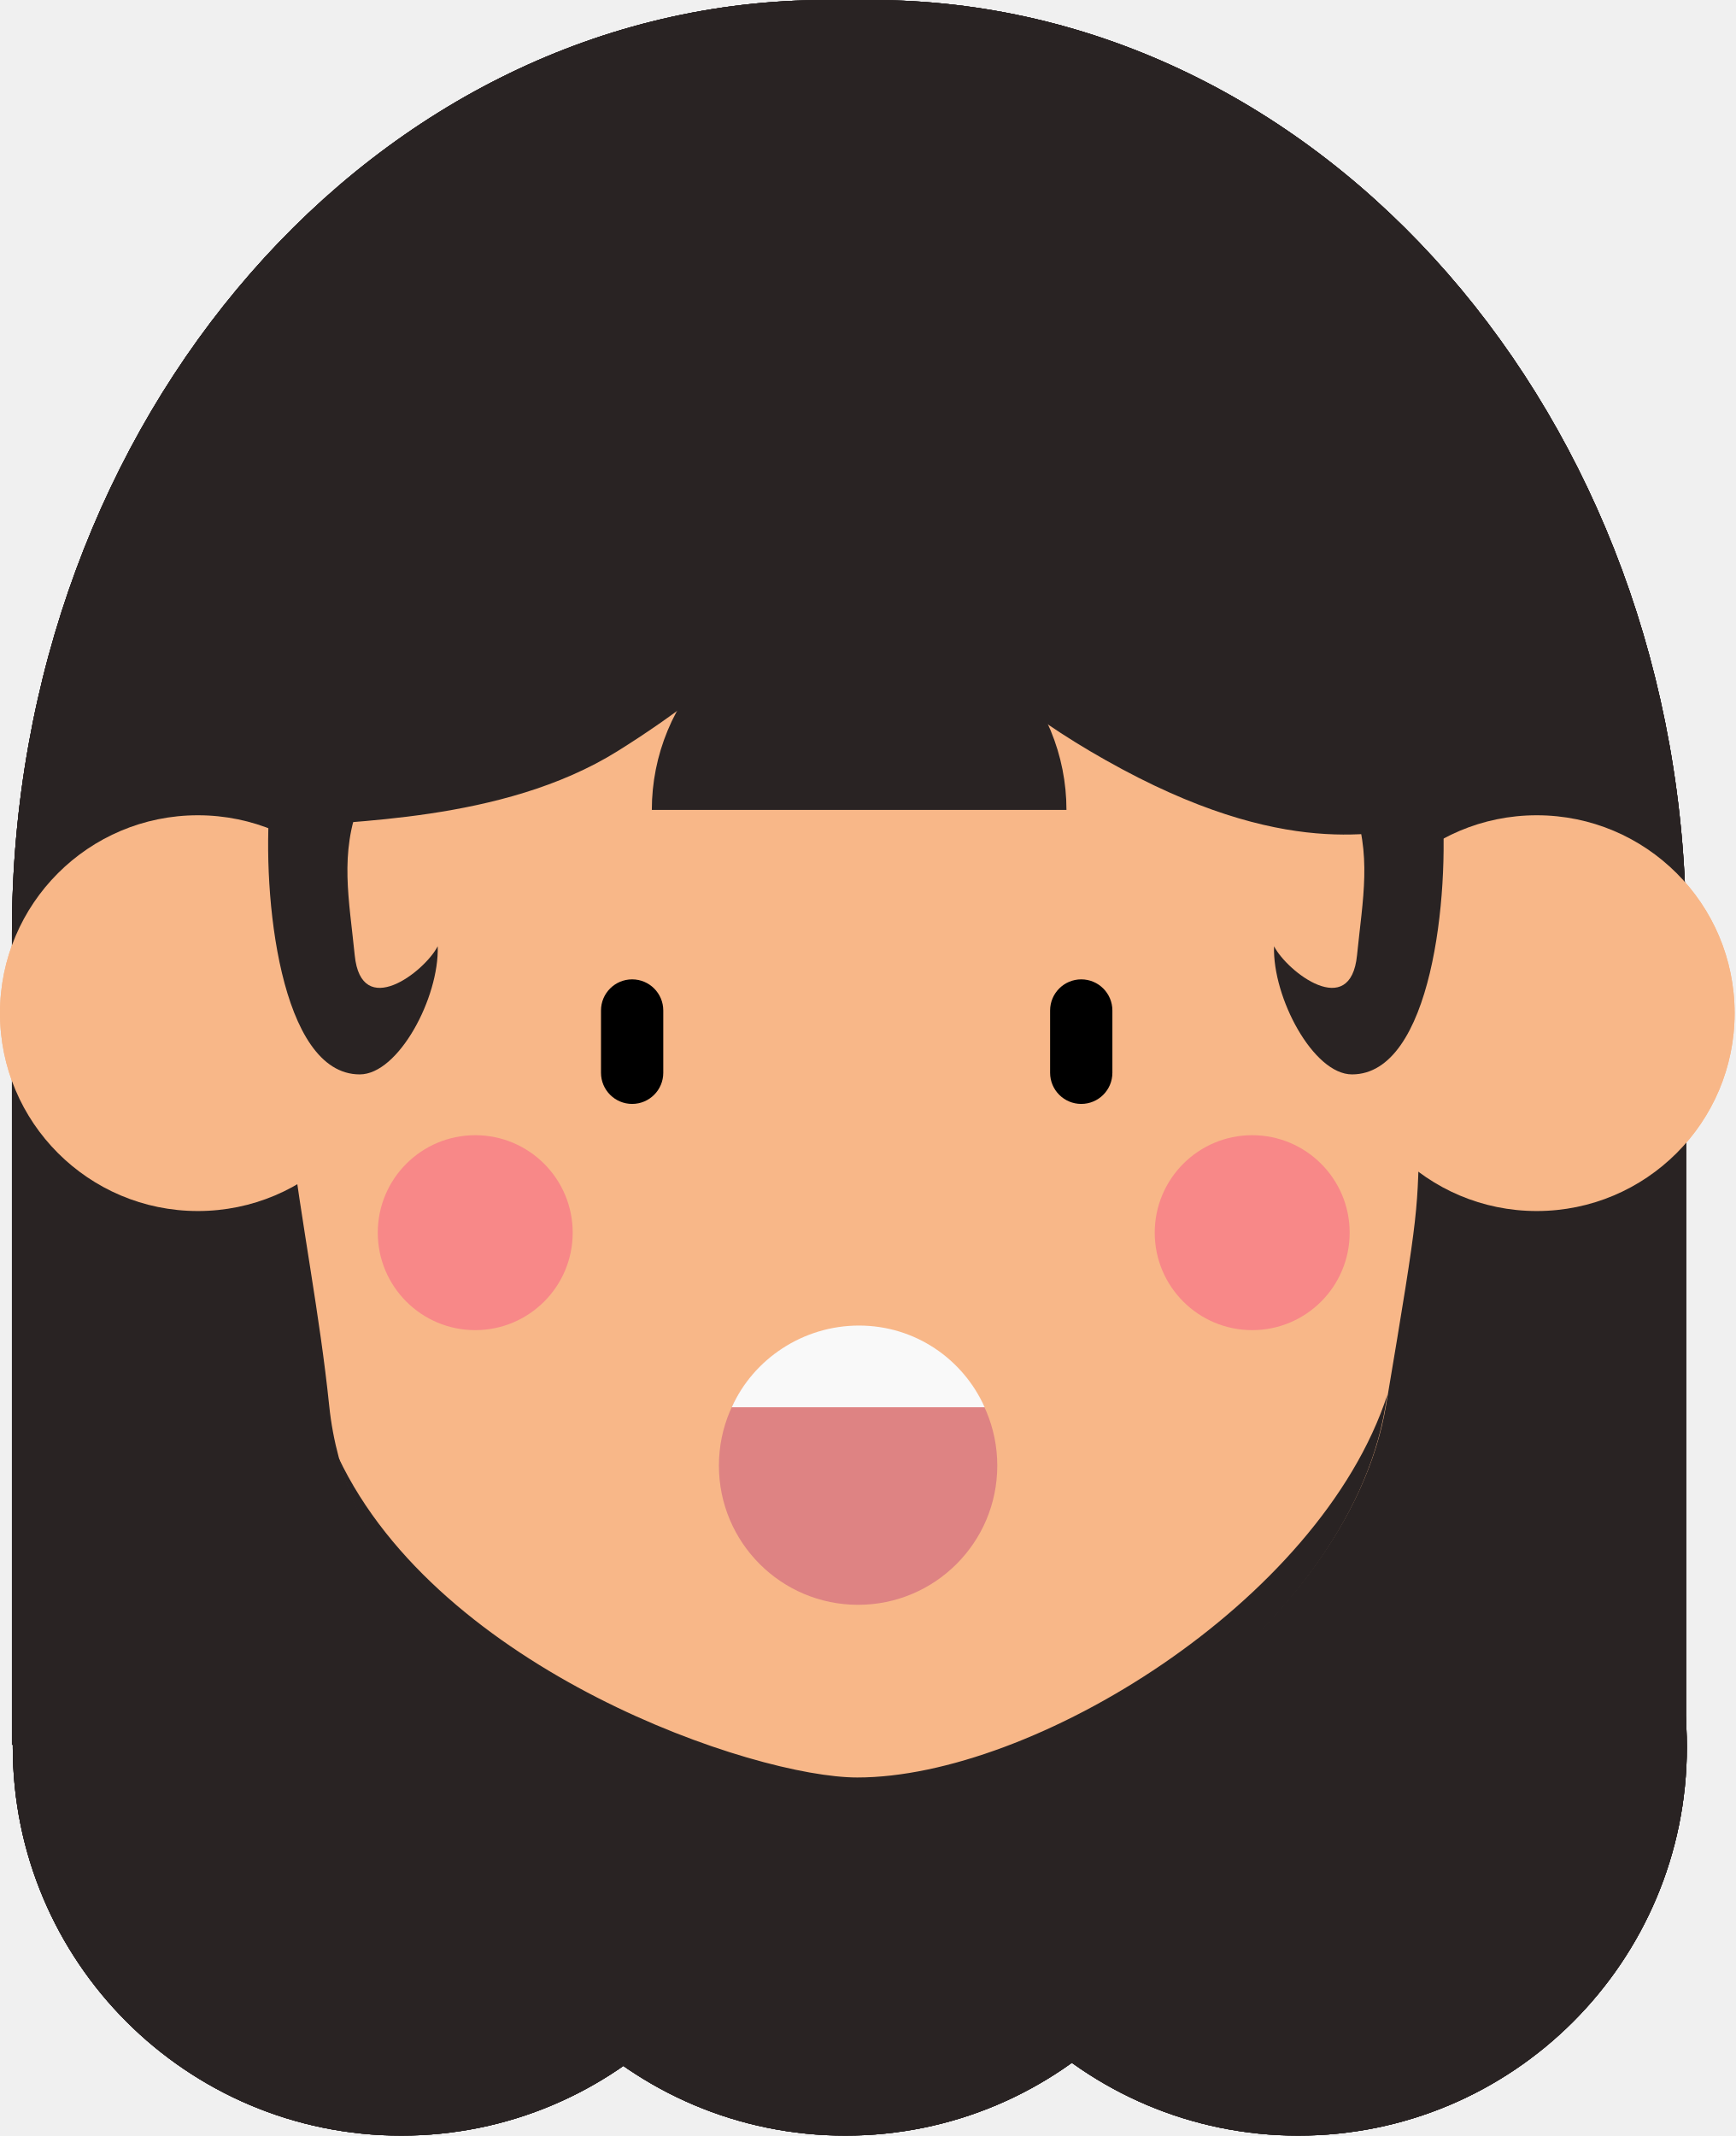
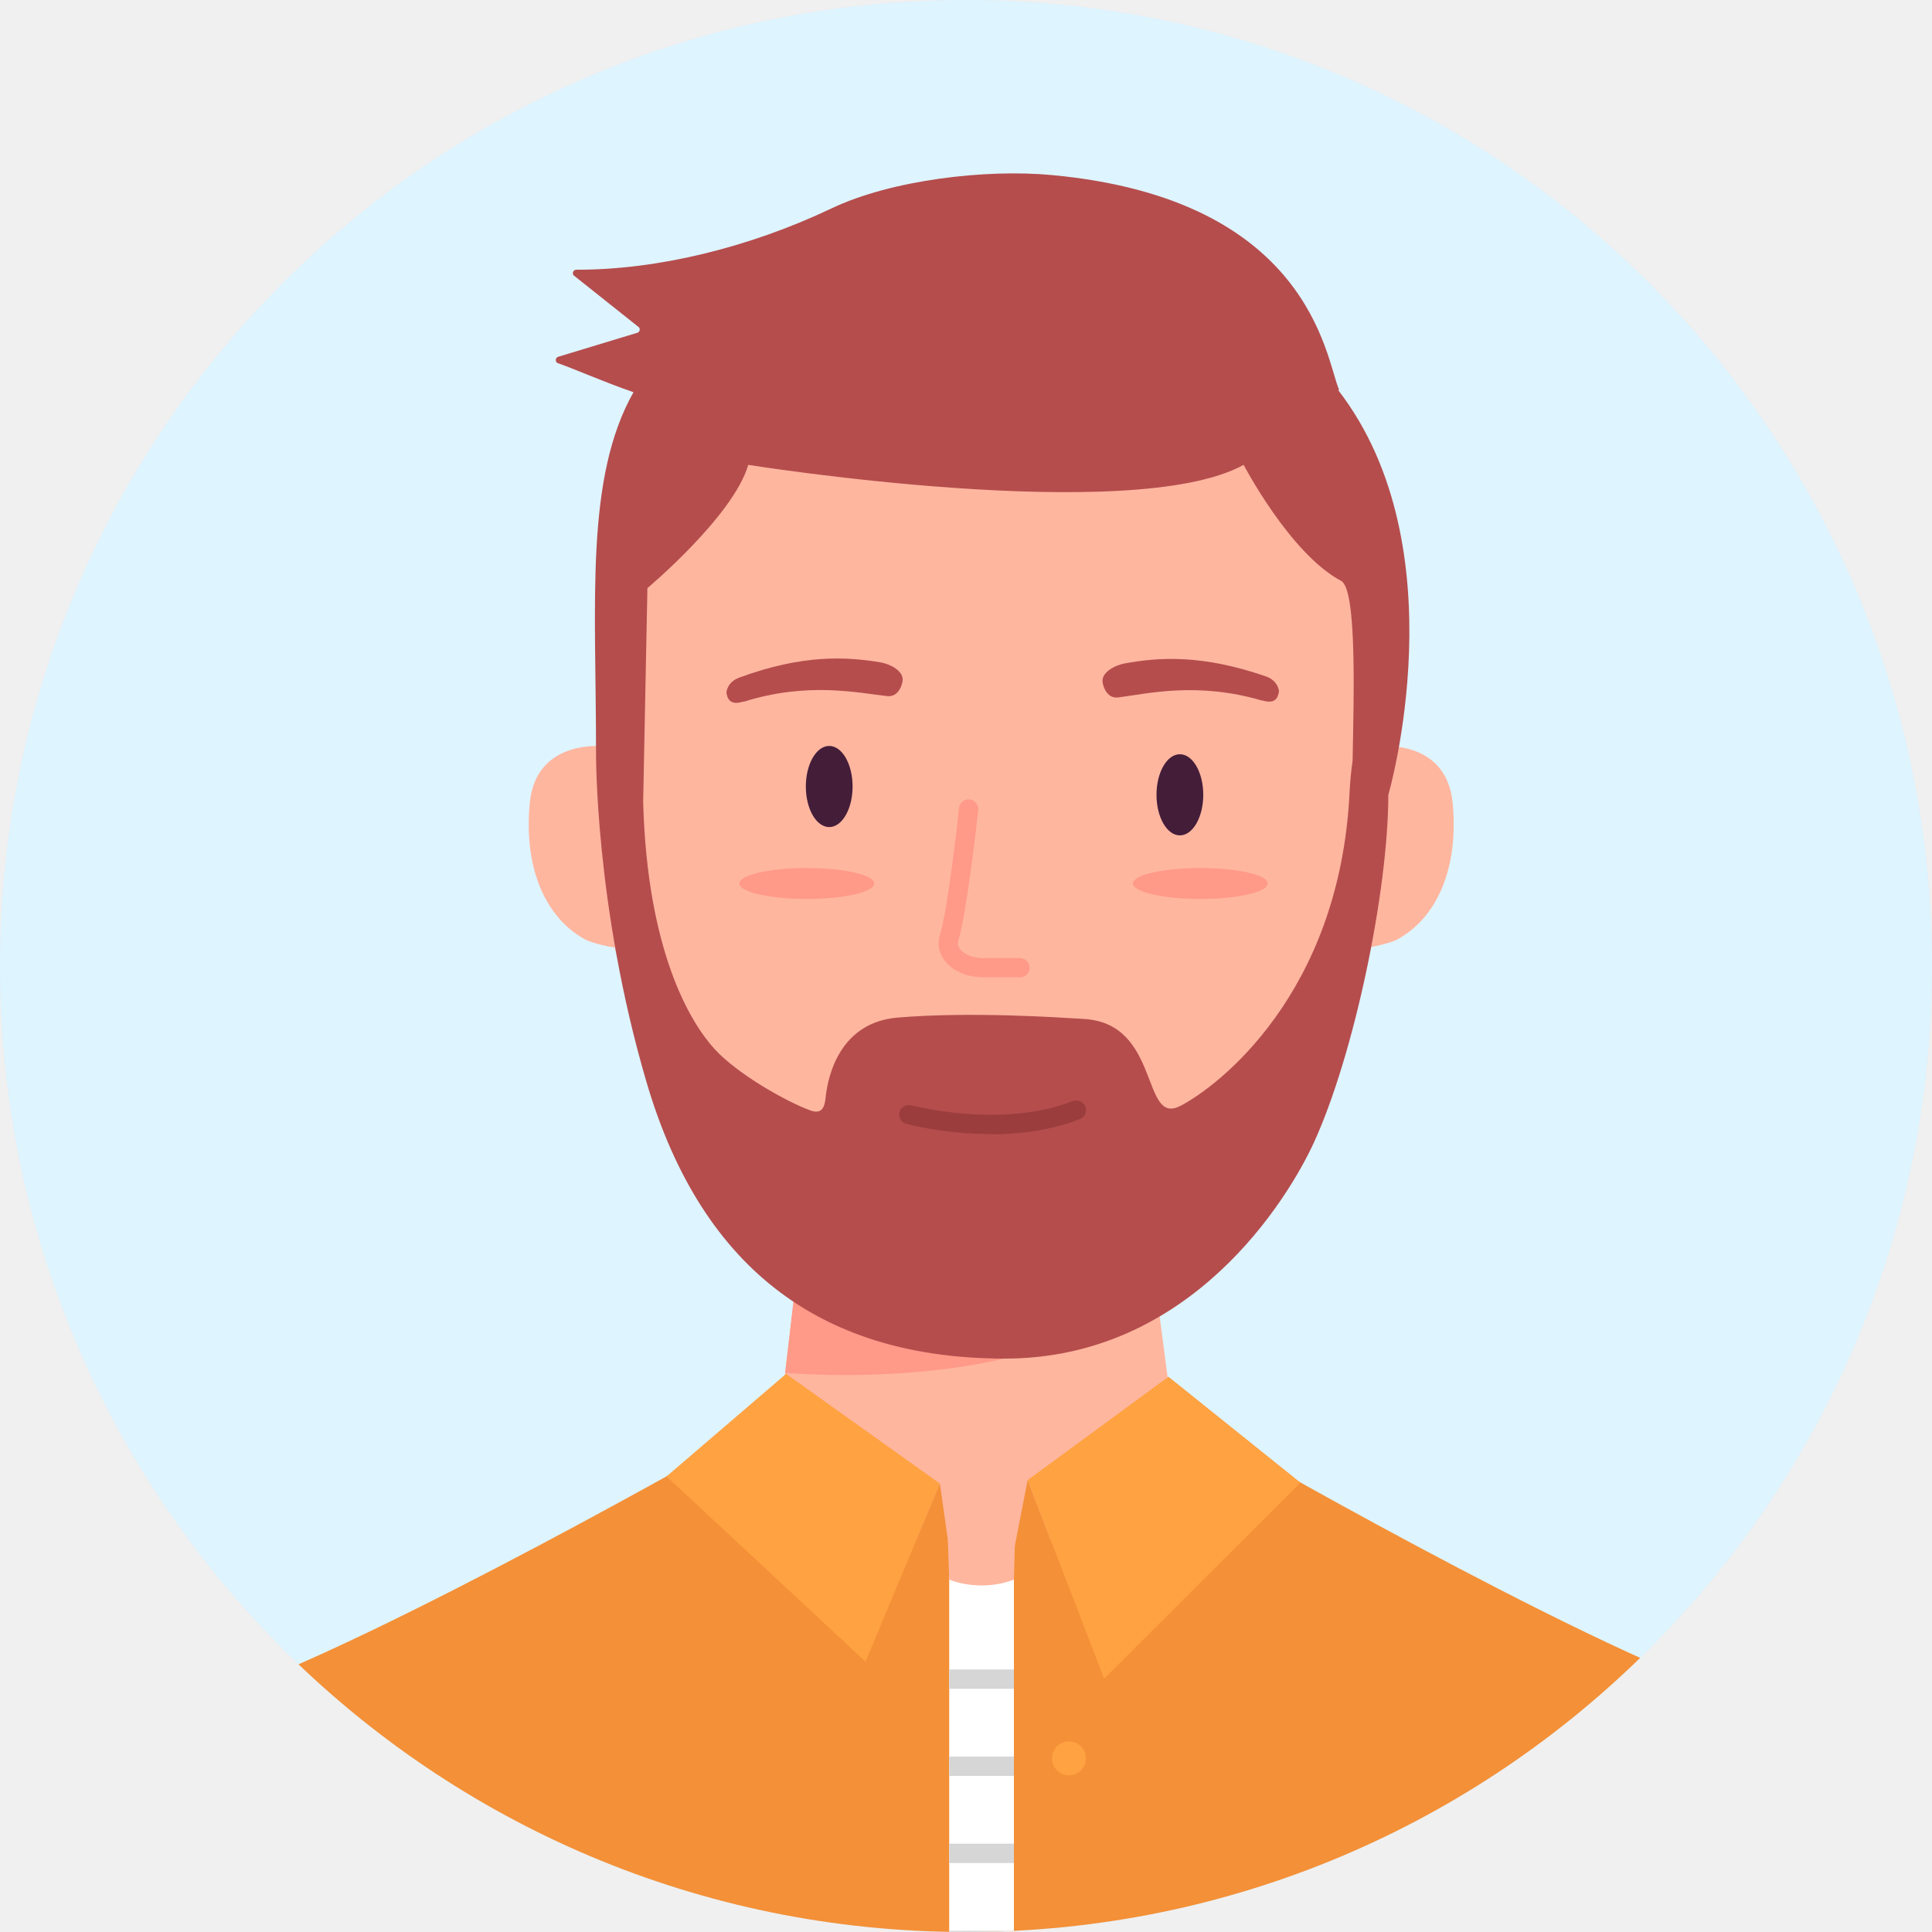
- <svg xmlns="http://www.w3.org/2000/svg" width="1246" height="1533" viewBox="0 0 1246 1533" fill="none">
-   <path d="M625.587 0H593.148C270.294 0 8.57 299.805 8.57 669.633V1252.24L1210.16 1252.24V669.634C1210.16 299.805 948.44 0 625.587 0Z" fill="#292323" />
-   <path d="M566.937 1253.83C566.937 1407.86 442.076 1532.72 288.052 1532.72C134.028 1532.72 9.167 1407.86 9.167 1253.83C9.167 1099.81 134.028 974.948 288.052 974.948C442.076 974.948 566.937 1099.81 566.937 1253.83Z" fill="#292323" />
-   <path d="M885.662 1253.83C885.662 1407.86 760.801 1532.72 606.778 1532.72C452.754 1532.72 327.893 1407.86 327.893 1253.83C327.893 1099.81 452.754 974.948 606.778 974.948C760.801 974.948 885.662 1099.81 885.662 1253.83Z" fill="#292323" />
-   <path d="M1210.76 1253.83C1210.76 1407.86 1085.9 1532.72 931.878 1532.72C777.854 1532.72 652.993 1407.86 652.993 1253.83C652.993 1099.81 777.854 974.948 931.878 974.948C1085.9 974.948 1210.76 1099.81 1210.76 1253.83Z" fill="#292323" />
-   <path d="M625.587 0H593.148C270.294 0 8.57 299.805 8.57 669.633V1252.24L1210.16 1252.24V669.634C1210.16 299.805 948.44 0 625.587 0Z" fill="#292323" />
-   <path d="M566.937 1253.83C566.937 1407.86 442.076 1532.72 288.052 1532.72C134.028 1532.72 9.167 1407.86 9.167 1253.83C9.167 1099.81 134.028 974.948 288.052 974.948C442.076 974.948 566.937 1099.81 566.937 1253.83Z" fill="#292323" />
-   <path d="M885.662 1253.83C885.662 1407.86 760.801 1532.72 606.778 1532.72C452.754 1532.72 327.893 1407.86 327.893 1253.83C327.893 1099.81 452.754 974.948 606.778 974.948C760.801 974.948 885.662 1099.81 885.662 1253.83Z" fill="#292323" />
-   <path d="M1210.76 1253.83C1210.76 1407.86 1085.9 1532.72 931.878 1532.72C777.854 1532.72 652.993 1407.86 652.993 1253.83C652.993 1099.81 777.854 974.948 931.878 974.948C1085.9 974.948 1210.76 1099.81 1210.76 1253.83Z" fill="#292323" />
-   <path d="M942.088 430.139C828.687 269.061 550.316 226.089 384.883 331.617C219.451 437.145 182.603 612.406 207.11 804.524C217.021 882.222 229.482 943.203 236.296 1008.96C257.438 1212.99 535.787 1314.38 618.379 1314.38C748.393 1314.38 967.449 1171.52 994.776 1008.96C1019.68 860.831 1017.11 872.535 1019.03 804.524C1020.96 736.513 1055.49 591.218 942.088 430.139Z" fill="#F8B788" />
-   <path d="M242.815 1045.89C315.547 1199.37 541.427 1275.69 615.328 1275.69C740.883 1275.69 946.962 1150.42 995.792 1001C995.301 1003.93 994.798 1006.93 994.284 1010C966.975 1172.79 748.054 1315.84 618.12 1315.84C540.564 1315.84 290.289 1226.21 242.815 1045.89Z" fill="#292323" />
-   <path d="M715.798 1051.88C715.798 1107.05 671.073 1151.77 615.902 1151.77C560.731 1151.77 516.006 1107.05 516.006 1051.88C516.006 996.704 560.731 951.979 615.902 951.979C671.073 951.979 715.798 996.704 715.798 1051.88Z" fill="#DE8383" />
-   <path fill-rule="evenodd" clip-rule="evenodd" d="M706.757 1024.14H525.203C540.655 989.576 576.256 965.489 616.566 965.489C656.877 965.489 691.306 989.576 706.757 1024.14Z" fill="#DE8383" />
-   <path fill-rule="evenodd" clip-rule="evenodd" d="M706.757 1010H525.203C540.654 975.429 576.256 951.343 616.566 951.343C656.877 951.343 691.305 975.429 706.757 1010Z" fill="#F9F9F9" />
-   <path d="M960.983 727.133C960.983 648.697 1024.57 585.112 1103 585.112C1181.44 585.112 1245.02 648.697 1245.02 727.133C1245.02 805.569 1181.44 869.154 1103 869.154C1024.57 869.154 960.983 805.569 960.983 727.133Z" fill="#F8B788" />
-   <path d="M284.042 727.133C284.042 648.697 220.457 585.112 142.021 585.112C63.585 585.112 0 648.697 0 727.133C0 805.569 63.585 869.154 142.021 869.154C220.457 869.154 284.042 805.569 284.042 727.133Z" fill="#F8B788" />
-   <path d="M431.368 725.232C431.368 712.889 441.374 702.883 453.718 702.883C466.061 702.883 476.067 712.889 476.067 725.232V769.931C476.067 782.274 466.061 792.281 453.718 792.281C441.374 792.281 431.368 782.274 431.368 769.931V725.232Z" fill="black" />
-   <path d="M753.719 725.232C753.719 712.889 763.725 702.883 776.069 702.883C788.412 702.883 798.418 712.889 798.418 725.232V769.931C798.418 782.274 788.412 792.281 776.069 792.281C763.725 792.281 753.719 782.274 753.719 769.931V725.232Z" fill="black" />
-   <path d="M271.149 884.684C271.149 846.05 302.468 814.731 341.102 814.731C379.735 814.731 411.054 846.05 411.054 884.684C411.054 923.317 379.735 954.636 341.102 954.636C302.468 954.636 271.149 923.317 271.149 884.684Z" fill="#F88888" />
-   <path d="M828.819 884.684C828.819 846.05 860.138 814.731 898.772 814.731C937.406 814.731 968.724 846.05 968.724 884.684C968.724 923.317 937.406 954.636 898.772 954.636C860.138 954.636 828.819 923.317 828.819 884.684Z" fill="#F88888" />
-   <path d="M258.206 771.092C200.99 771.092 187.979 642.149 193.675 575.42H258.206C243.593 612.759 250.575 645.278 254.603 685.559C259.29 732.426 304.601 697.603 314.177 679.119C315.333 715.903 286 771.092 258.206 771.092Z" fill="#292323" />
-   <path d="M970.417 771.092C1027.63 771.092 1040.64 642.149 1034.95 575.42H970.417C985.029 612.759 978.047 645.278 974.019 685.559C969.333 732.426 924.021 697.603 914.445 679.119C913.289 715.903 942.623 771.092 970.417 771.092Z" fill="#292323" />
-   <path d="M765.46 581.279C765.46 561.738 761.611 542.388 754.133 524.334C746.655 506.28 735.694 489.876 721.876 476.058C708.058 462.24 691.654 332.939 673.6 325.46C655.546 317.982 636.196 314.133 616.655 314.133C597.114 314.133 577.764 317.982 559.71 325.46C541.656 332.939 525.252 462.24 511.434 476.058C497.616 489.876 486.655 506.28 479.177 524.334C471.699 542.388 467.85 561.738 467.85 581.279H765.46Z" fill="#292323" />
-   <path d="M995.111 430.131C1010.45 467.279 1022.06 510.978 1022.06 594.168C996.283 594.168 931.84 619.945 805.297 551.987C676.776 482.966 643.855 412.555 613.14 366.859C582.676 430.131 526.435 487.166 443.245 539.098C360.055 591.03 245.619 588.309 207.735 594.168C207.735 540.006 212.514 486.374 233.182 436.335C253.85 386.296 284.143 340.83 322.333 302.532C360.522 264.234 405.859 233.854 455.756 213.127C505.653 192.4 559.132 181.732 613.14 181.732C667.148 181.732 720.627 192.4 770.524 213.127C820.421 233.854 865.758 264.234 903.947 302.532C942.137 340.83 974.443 380.092 995.111 430.131Z" fill="#292323" />
-   <path d="M625.587 0H593.148C270.294 0 8.57 299.805 8.57 669.633V1252.24L1210.16 1252.24V669.634C1210.16 299.805 948.44 0 625.587 0Z" fill="#292323" />
-   <path d="M566.937 1253.83C566.937 1407.86 442.076 1532.72 288.052 1532.72C134.028 1532.72 9.167 1407.86 9.167 1253.83C9.167 1099.81 134.028 974.948 288.052 974.948C442.076 974.948 566.937 1099.81 566.937 1253.83Z" fill="#292323" />
-   <path d="M885.662 1253.83C885.662 1407.86 760.801 1532.72 606.778 1532.72C452.754 1532.72 327.893 1407.86 327.893 1253.83C327.893 1099.81 452.754 974.948 606.778 974.948C760.801 974.948 885.662 1099.81 885.662 1253.83Z" fill="#292323" />
-   <path d="M1210.76 1253.83C1210.76 1407.86 1085.9 1532.72 931.878 1532.72C777.854 1532.72 652.993 1407.86 652.993 1253.83C652.993 1099.81 777.854 974.948 931.878 974.948C1085.9 974.948 1210.76 1099.81 1210.76 1253.83Z" fill="#292323" />
-   <path d="M625.587 0H593.148C270.294 0 8.57 299.805 8.57 669.633V1252.24L1210.16 1252.24V669.634C1210.16 299.805 948.44 0 625.587 0Z" fill="#292323" />
-   <path d="M566.937 1253.83C566.937 1407.86 442.076 1532.72 288.052 1532.72C134.028 1532.72 9.167 1407.86 9.167 1253.83C9.167 1099.81 134.028 974.948 288.052 974.948C442.076 974.948 566.937 1099.81 566.937 1253.83Z" fill="#292323" />
-   <path d="M885.662 1253.83C885.662 1407.86 760.801 1532.72 606.778 1532.72C452.754 1532.72 327.893 1407.86 327.893 1253.83C327.893 1099.81 452.754 974.948 606.778 974.948C760.801 974.948 885.662 1099.81 885.662 1253.83Z" fill="#292323" />
-   <path d="M1210.76 1253.83C1210.76 1407.86 1085.9 1532.72 931.878 1532.72C777.854 1532.72 652.993 1407.86 652.993 1253.83C652.993 1099.81 777.854 974.948 931.878 974.948C1085.9 974.948 1210.76 1099.81 1210.76 1253.83Z" fill="#292323" />
-   <path d="M942.088 430.139C828.687 269.061 550.316 226.089 384.883 331.617C219.451 437.145 182.603 612.406 207.11 804.524C217.021 882.222 229.482 943.203 236.296 1008.96C257.438 1212.99 535.787 1314.38 618.379 1314.38C748.393 1314.38 967.449 1171.52 994.776 1008.96C1019.68 860.831 1017.11 872.535 1019.03 804.524C1020.96 736.513 1055.49 591.218 942.088 430.139Z" fill="#F8B788" />
-   <path d="M242.815 1045.89C315.547 1199.37 541.427 1275.69 615.328 1275.69C740.883 1275.69 946.962 1150.42 995.792 1001C995.301 1003.93 994.798 1006.93 994.284 1010C966.975 1172.79 748.054 1315.84 618.12 1315.84C540.564 1315.84 290.289 1226.21 242.815 1045.89Z" fill="#292323" />
-   <path d="M715.798 1051.88C715.798 1107.05 671.073 1151.77 615.902 1151.77C560.731 1151.77 516.006 1107.05 516.006 1051.88C516.006 996.704 560.731 951.979 615.902 951.979C671.073 951.979 715.798 996.704 715.798 1051.88Z" fill="#DE8383" />
-   <path fill-rule="evenodd" clip-rule="evenodd" d="M706.757 1024.14H525.203C540.655 989.576 576.256 965.489 616.566 965.489C656.877 965.489 691.306 989.576 706.757 1024.14Z" fill="#DE8383" />
-   <path fill-rule="evenodd" clip-rule="evenodd" d="M706.757 1010H525.203C540.654 975.429 576.256 951.343 616.566 951.343C656.877 951.343 691.305 975.429 706.757 1010Z" fill="#F9F9F9" />
-   <path d="M960.983 727.133C960.983 648.697 1024.57 585.112 1103 585.112C1181.44 585.112 1245.02 648.697 1245.02 727.133C1245.02 805.569 1181.44 869.154 1103 869.154C1024.57 869.154 960.983 805.569 960.983 727.133Z" fill="#F8B788" />
-   <path d="M284.042 727.133C284.042 648.697 220.457 585.112 142.021 585.112C63.585 585.112 0 648.697 0 727.133C0 805.569 63.585 869.154 142.021 869.154C220.457 869.154 284.042 805.569 284.042 727.133Z" fill="#F8B788" />
-   <path d="M431.368 725.232C431.368 712.889 441.374 702.883 453.718 702.883C466.061 702.883 476.067 712.889 476.067 725.232V769.931C476.067 782.274 466.061 792.281 453.718 792.281C441.374 792.281 431.368 782.274 431.368 769.931V725.232Z" fill="black" />
-   <path d="M753.719 725.232C753.719 712.889 763.725 702.883 776.069 702.883C788.412 702.883 798.418 712.889 798.418 725.232V769.931C798.418 782.274 788.412 792.281 776.069 792.281C763.725 792.281 753.719 782.274 753.719 769.931V725.232Z" fill="black" />
-   <path d="M271.149 884.684C271.149 846.05 302.468 814.731 341.102 814.731C379.735 814.731 411.054 846.05 411.054 884.684C411.054 923.317 379.735 954.636 341.102 954.636C302.468 954.636 271.149 923.317 271.149 884.684Z" fill="#F88888" />
-   <path d="M828.819 884.684C828.819 846.05 860.138 814.731 898.772 814.731C937.406 814.731 968.724 846.05 968.724 884.684C968.724 923.317 937.406 954.636 898.772 954.636C860.138 954.636 828.819 923.317 828.819 884.684Z" fill="#F88888" />
-   <path d="M258.206 771.092C200.99 771.092 187.979 642.149 193.675 575.42H258.206C243.593 612.759 250.575 645.278 254.603 685.559C259.29 732.426 304.601 697.603 314.177 679.119C315.333 715.903 286 771.092 258.206 771.092Z" fill="#292323" />
-   <path d="M970.417 771.092C1027.63 771.092 1040.64 642.149 1034.95 575.42H970.417C985.029 612.759 978.047 645.278 974.019 685.559C969.333 732.426 924.021 697.603 914.445 679.119C913.289 715.903 942.623 771.092 970.417 771.092Z" fill="#292323" />
-   <path d="M765.46 581.279C765.46 561.738 761.611 542.388 754.133 524.334C746.655 506.28 735.694 489.876 721.876 476.058C708.058 462.24 691.654 332.939 673.6 325.46C655.546 317.982 636.196 314.133 616.655 314.133C597.114 314.133 577.764 317.982 559.71 325.46C541.656 332.939 525.252 462.24 511.434 476.058C497.616 489.876 486.655 506.28 479.177 524.334C471.699 542.388 467.85 561.738 467.85 581.279H765.46Z" fill="#292323" />
-   <path d="M995.111 430.131C1010.45 467.279 1022.06 510.978 1022.06 594.168C996.283 594.168 931.84 619.945 805.297 551.987C676.776 482.966 643.855 412.555 613.14 366.859C582.676 430.131 526.435 487.166 443.245 539.098C360.055 591.03 245.619 588.309 207.735 594.168C207.735 540.006 212.514 486.374 233.182 436.335C253.85 386.296 284.143 340.83 322.333 302.532C360.522 264.234 405.859 233.854 455.756 213.127C505.653 192.4 559.132 181.732 613.14 181.732C667.148 181.732 720.627 192.4 770.524 213.127C820.421 233.854 865.758 264.234 903.947 302.532C942.137 340.83 974.443 380.092 995.111 430.131Z" fill="#292323" />
+ <svg xmlns="http://www.w3.org/2000/svg" width="260" height="260" viewBox="0 0 260 260" fill="none">
+   <g clip-path="url(#clip0_202_1805)">
+     <rect width="260" height="260" rx="130" fill="#E4E4E4" />
+     <circle cx="130" cy="130" r="130" fill="#DEF4FF" />
+     <path d="M185.457 100.436C185.457 100.436 194.661 99.318 195.493 108.08C196.325 116.842 193.388 123.576 187.928 126.488C187.928 126.488 186.757 127.06 184.079 127.528L185.457 100.462V100.436Z" fill="#FFB69F" />
+     <path d="M81.328 100.436C81.328 100.436 72.124 99.318 71.292 108.08C70.46 116.842 73.398 123.576 78.858 126.488C78.858 126.488 80.028 127.06 82.706 127.528L81.328 100.462V100.436Z" fill="#FFB69F" />
+     <path d="M7.8 272.3C7.8 272.3 7.8 235.536 29.328 228.282C50.856 221.028 99.502 193.182 99.502 193.182H132.418V272.3H7.8V272.3Z" fill="#F49037" />
+     <path d="M255.006 272.3C255.006 272.3 255.006 235.536 233.478 228.282C211.95 221.028 163.824 193.182 163.824 193.182H130.388V272.3H255.006V272.3Z" fill="#F49037" />
+     <path d="M107.692 167.751L104.65 193.179H158.158L154.83 167.751H107.692Z" fill="#FFB69F" />
+     <path d="M131.404 208.392C146.18 208.392 158.158 203.189 158.158 196.77C158.158 190.352 146.18 185.148 131.404 185.148C116.628 185.148 104.65 190.352 104.65 196.77C104.65 203.189 116.628 208.392 131.404 208.392Z" fill="#FFB69F" />
+     <path d="M105.663 184.754C105.663 184.754 142.193 188.108 155.063 172.092V153.684L108.757 158.13L105.663 184.754V184.754Z" fill="#FF9988" />
+     <path d="M133.588 175.136C163.039 175.136 186.914 144.614 186.914 106.964C186.914 69.313 163.039 38.792 133.588 38.792C104.137 38.792 80.262 69.313 80.262 106.964C80.262 144.614 104.137 175.136 133.588 175.136Z" fill="#FFB69F" />
+     <path d="M180.154 52.522C180.154 52.522 180.206 52.392 180.154 52.314C178.386 48.076 176.228 26.782 141.544 23.558C132.652 22.726 119.938 24.208 111.878 28.056C100.828 33.308 88.478 36.324 77.558 36.298C77.09 36.298 76.908 36.922 77.324 37.156L85.852 43.942C86.19 44.124 86.164 44.618 85.8 44.774L75.088 48.024C74.698 48.18 74.698 48.752 75.088 48.882C76.83 49.454 81.25 51.404 85.254 52.782C78.702 64.378 80.21 81.044 80.21 101.064C80.21 101.064 80.002 121.812 86.996 145.602C94.64 171.602 111.41 182.756 135.044 182.834C160.212 182.938 173.342 161.358 176.852 153.688C182.208 141.936 186.81 120.096 186.836 106.966C186.836 106.966 196.508 73.79 180.102 52.522H180.154ZM158.782 148.852C153.582 151.504 156.208 137.698 145.86 137.126C142.402 136.918 130.65 136.112 120.77 136.944C113.256 137.594 111.436 144.354 111.098 147.786C110.942 149.268 110.422 149.944 109.018 149.424C105.898 148.28 99.268 144.588 96.148 141.156C92.924 137.62 87.1 128.078 86.554 107.928L87.126 79.146C87.126 79.146 98.696 69.448 100.698 62.558C100.698 62.558 152.386 70.826 167.362 62.558C167.362 62.558 173.628 74.544 180.466 78.158C182.572 79.25 182.208 92.926 182.026 102.364C181.844 103.638 181.688 105.094 181.61 106.81C180.232 133.772 163.93 146.226 158.756 148.878L158.782 148.852Z" fill="#B54D4D" />
+     <path d="M158.783 112.422C160.52 112.422 161.929 109.977 161.929 106.962C161.929 103.946 160.52 101.502 158.783 101.502C157.045 101.502 155.637 103.946 155.637 106.962C155.637 109.977 157.045 112.422 158.783 112.422Z" fill="#441D39" />
+     <path d="M111.592 111.304C113.329 111.304 114.738 108.86 114.738 105.844C114.738 102.829 113.329 100.384 111.592 100.384C109.854 100.384 108.446 102.829 108.446 105.844C108.446 108.86 109.854 111.304 111.592 111.304Z" fill="#441D39" />
+     <path d="M137.254 131.508H132.288C130.078 131.508 128.128 130.65 127.088 129.22C126.334 128.206 126.126 127.01 126.49 125.84C127.608 122.252 129.064 108.862 129.064 108.732C129.142 108.004 129.766 107.51 130.494 107.588C131.196 107.666 131.716 108.316 131.638 109.018C131.586 109.59 130.13 122.772 128.96 126.62C128.856 127.01 128.908 127.348 129.168 127.712C129.714 128.44 130.936 128.934 132.288 128.934H137.254C137.982 128.934 138.554 129.506 138.554 130.234C138.554 130.962 137.982 131.534 137.254 131.534V131.508Z" fill="#FF9988" />
+     <path d="M161.537 120.977C166.549 120.977 170.611 120.046 170.611 118.897C170.611 117.748 166.549 116.817 161.537 116.817C156.526 116.817 152.463 117.748 152.463 118.897C152.463 120.046 156.526 120.977 161.537 120.977Z" fill="#FF9988" />
+     <path d="M108.575 120.977C113.586 120.977 117.649 120.046 117.649 118.897C117.649 117.748 113.586 116.817 108.575 116.817C103.563 116.817 99.501 117.748 99.501 118.897C99.501 120.046 103.563 120.977 108.575 120.977Z" fill="#FF9988" />
+     <path d="M169.805 94.274C161.147 91.726 154.517 93.338 150.487 93.858C148.771 94.066 148.407 91.96 148.407 91.96C148.069 90.53 149.993 89.542 151.345 89.282C155.895 88.45 161.719 88.034 170.351 91.024C172.015 91.596 172.119 93 172.119 93C171.937 94.56 170.949 94.586 169.805 94.248V94.274Z" fill="#B54D4D" />
+     <path d="M100.099 94.433C108.705 91.729 115.361 93.237 119.391 93.679C121.107 93.861 121.445 91.755 121.445 91.755C121.757 90.325 119.807 89.363 118.455 89.129C113.879 88.375 108.055 88.037 99.501 91.183C97.837 91.781 97.759 93.185 97.759 93.185C97.967 94.745 98.955 94.745 100.073 94.407L100.099 94.433Z" fill="#B54D4D" />
+     <path d="M133.302 152.622C127.166 152.622 122.278 151.322 121.966 151.244C121.264 151.062 120.874 150.334 121.056 149.658C121.238 148.982 121.966 148.566 122.642 148.748C122.772 148.774 134.732 151.946 144.378 148.176C145.054 147.916 145.808 148.254 146.068 148.904C146.328 149.58 145.99 150.334 145.34 150.594C141.362 152.154 137.098 152.648 133.328 152.648L133.302 152.622Z" fill="#9B3D3D" />
+     <path d="M105.794 184.884L126.49 199.652L116.48 223.624L89.7 198.69L105.794 184.884Z" fill="#FFA242" />
+     <path d="M126.49 199.652L127.738 208.518L123.032 207.92L126.49 199.652Z" fill="#F49037" />
+     <path d="M138.295 199.185L136.475 208.519L141.571 207.661L138.295 199.185Z" fill="#F49037" />
+     <path d="M138.295 199.185L157.249 185.275L175.007 199.523L148.591 225.913L138.295 199.185Z" fill="#FFA242" />
+     <path d="M136.448 211.925H127.738V272.271H136.448V211.925Z" fill="white" />
+     <path d="M127.556 207.274L127.738 212.578C127.738 212.578 131.794 214.346 136.448 212.578L136.578 207.768L127.529 207.248L127.556 207.274Z" fill="#FFB69F" />
+     <path d="M136.448 224.666H127.738V227.266H136.448V224.666Z" fill="#D6D6D6" />
+     <path d="M136.448 236.392H127.738V238.992H136.448V236.392Z" fill="#D6D6D6" />
+     <path d="M136.448 248.117H127.738V250.717H136.448V248.117Z" fill="#D6D6D6" />
+     <path d="M136.448 259.843H127.738V262.443H136.448V259.843Z" fill="#D6D6D6" />
+     <path d="M143.859 238.916C145.122 238.916 146.147 237.892 146.147 236.628C146.147 235.365 145.122 234.34 143.859 234.34C142.595 234.34 141.571 235.365 141.571 236.628C141.571 237.892 142.595 238.916 143.859 238.916Z" fill="#FFA242" />
+     <path d="M143.859 264.444C145.122 264.444 146.147 263.42 146.147 262.156C146.147 260.892 145.122 259.868 143.859 259.868C142.595 259.868 141.571 260.892 141.571 262.156C141.571 263.42 142.595 264.444 143.859 264.444Z" fill="#FFA242" />
+   </g>
+   <defs>
+     <clipPath id="clip0_202_1805">
+       <rect width="260" height="260" rx="130" fill="white" />
+     </clipPath>
+   </defs>
</svg>
